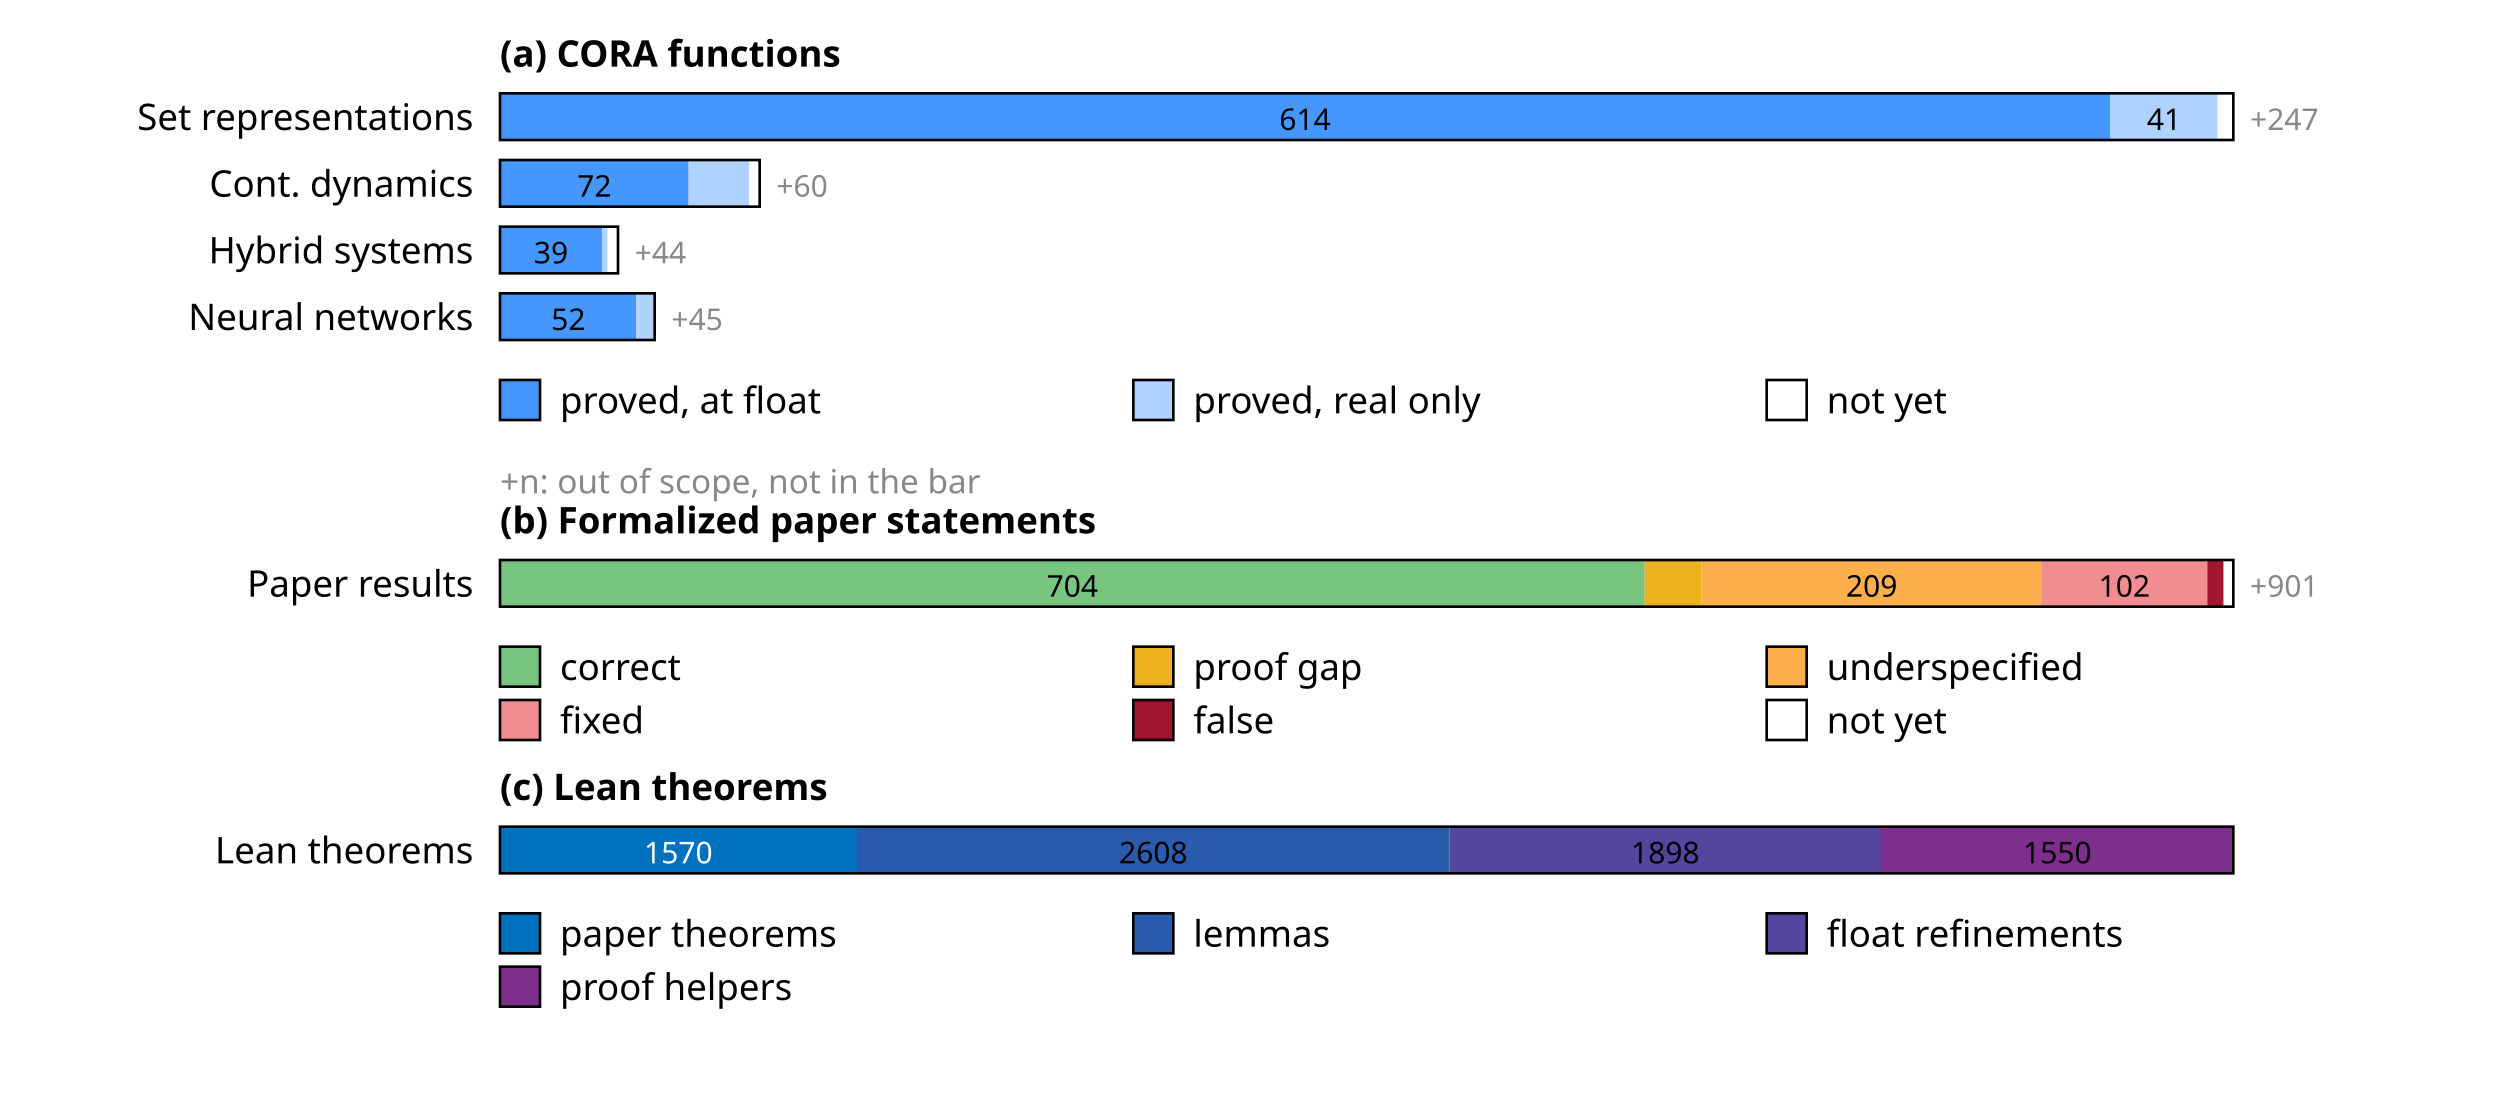
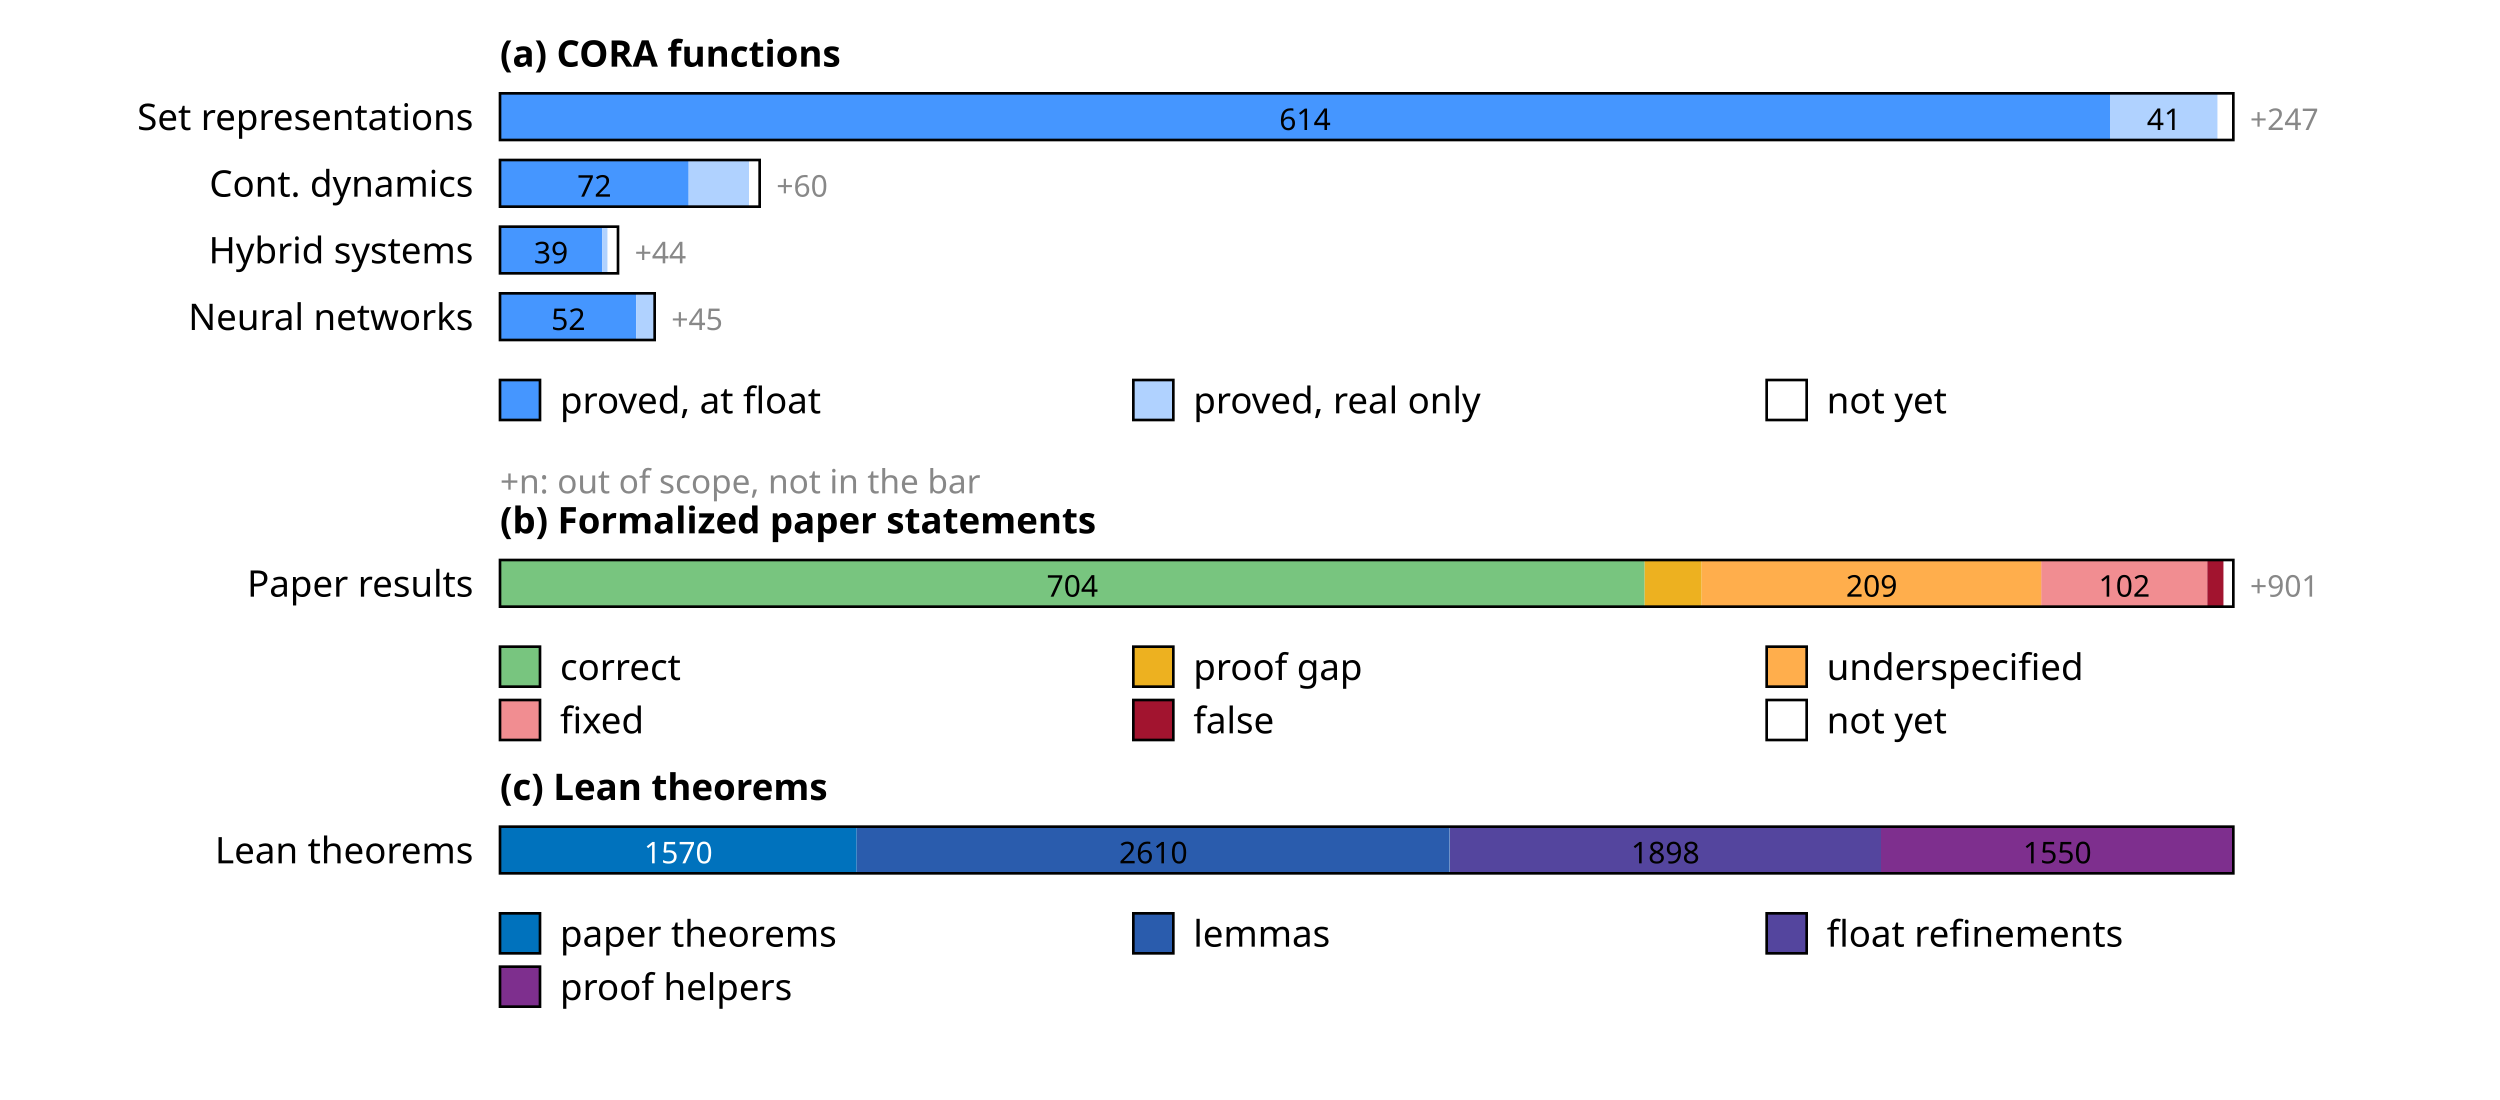
<svg xmlns="http://www.w3.org/2000/svg" width="750" height="330" font-family="sans-serif" font-size="11">
  <rect width="100%" height="100%" fill="white" />
  <text x="150" y="20" font-weight="bold">(a) CORA functions</text>
  <text x="142" y="39" text-anchor="end">Set representations</text>
  <rect x="150.0" y="28" width="483.0" height="14" fill="rgb(69,150,255)" />
  <text x="391.5" y="39" text-anchor="middle" font-size="9" fill="#000">614</text>
  <rect x="633.0" y="28" width="32.3" height="14" fill="rgb(176,210,255)" />
  <text x="649.2" y="39" text-anchor="middle" font-size="9" fill="#000">41</text>
  <rect x="665.3" y="28" width="4.7" height="14" fill="rgb(255,255,255)" />
  <rect x="150" y="28" width="520.0" height="14" fill="none" stroke="#000" stroke-width="0.8" />
  <text x="675.0" y="39" font-size="9" fill="#888">+247</text>
  <text x="142" y="59" text-anchor="end">Cont. dynamics</text>
  <rect x="150.0" y="48" width="56.6" height="14" fill="rgb(69,150,255)" />
  <text x="178.3" y="59" text-anchor="middle" font-size="9" fill="#000">72</text>
  <rect x="206.6" y="48" width="18.1" height="14" fill="rgb(176,210,255)" />
  <rect x="224.7" y="48" width="3.1" height="14" fill="rgb(255,255,255)" />
  <rect x="150" y="48" width="77.9" height="14" fill="none" stroke="#000" stroke-width="0.8" />
  <text x="232.9" y="59" font-size="9" fill="#888">+60</text>
  <text x="142" y="79" text-anchor="end">Hybrid systems</text>
  <rect x="150.0" y="68" width="30.7" height="14" fill="rgb(69,150,255)" />
  <text x="165.3" y="79" text-anchor="middle" font-size="9" fill="#000">39</text>
  <rect x="180.7" y="68" width="1.6" height="14" fill="rgb(176,210,255)" />
  <rect x="182.3" y="68" width="3.1" height="14" fill="rgb(255,255,255)" />
  <rect x="150" y="68" width="35.4" height="14" fill="none" stroke="#000" stroke-width="0.8" />
  <text x="190.4" y="79" font-size="9" fill="#888">+44</text>
  <text x="142" y="99" text-anchor="end">Neural networks</text>
  <rect x="150.0" y="88" width="40.9" height="14" fill="rgb(69,150,255)" />
  <text x="170.5" y="99" text-anchor="middle" font-size="9" fill="#000">52</text>
  <rect x="190.9" y="88" width="5.5" height="14" fill="rgb(176,210,255)" />
  <rect x="150" y="88" width="46.4" height="14" fill="none" stroke="#000" stroke-width="0.8" />
  <text x="201.4" y="99" font-size="9" fill="#888">+45</text>
  <rect x="150" y="114" width="12" height="12" fill="rgb(69,150,255)" stroke="#000" stroke-width="0.8" />
  <text x="168" y="124">proved, at float</text>
  <rect x="340" y="114" width="12" height="12" fill="rgb(176,210,255)" stroke="#000" stroke-width="0.8" />
  <text x="358" y="124">proved, real only</text>
  <rect x="530" y="114" width="12" height="12" fill="rgb(255,255,255)" stroke="#000" stroke-width="0.8" />
  <text x="548" y="124">not yet</text>
  <text x="150" y="148" font-size="10" fill="#888">+n: out of scope, not in the bar</text>
  <text x="150" y="160" font-weight="bold">(b) Formalized paper statements</text>
  <text x="142" y="179" text-anchor="end">Paper results</text>
  <rect x="150.0" y="168" width="343.4" height="14" fill="rgb(120,197,127)" />
  <text x="321.7" y="179" text-anchor="middle" font-size="9" fill="#000">704</text>
  <rect x="493.4" y="168" width="17.1" height="14" fill="rgb(237,177,32)" />
  <rect x="510.5" y="168" width="102.0" height="14" fill="rgb(255,174,76)" />
  <text x="561.5" y="179" text-anchor="middle" font-size="9" fill="#000">209</text>
  <rect x="612.4" y="168" width="49.8" height="14" fill="rgb(241,141,145)" />
  <text x="637.3" y="179" text-anchor="middle" font-size="9" fill="#000">102</text>
  <rect x="662.2" y="168" width="4.9" height="14" fill="rgb(162,20,47)" />
  <rect x="667.1" y="168" width="2.9" height="14" fill="rgb(255,255,255)" />
  <rect x="150" y="168" width="520.0" height="14" fill="none" stroke="#000" stroke-width="0.8" />
  <text x="675.0" y="179" font-size="9" fill="#888">+901</text>
  <rect x="150" y="194" width="12" height="12" fill="rgb(120,197,127)" stroke="#000" stroke-width="0.8" />
  <text x="168" y="204">correct</text>
  <rect x="340" y="194" width="12" height="12" fill="rgb(237,177,32)" stroke="#000" stroke-width="0.8" />
  <text x="358" y="204">proof gap</text>
  <rect x="530" y="194" width="12" height="12" fill="rgb(255,174,76)" stroke="#000" stroke-width="0.8" />
  <text x="548" y="204">underspecified</text>
  <rect x="150" y="210" width="12" height="12" fill="rgb(241,141,145)" stroke="#000" stroke-width="0.8" />
  <text x="168" y="220">fixed</text>
  <rect x="340" y="210" width="12" height="12" fill="rgb(162,20,47)" stroke="#000" stroke-width="0.8" />
  <text x="358" y="220">false</text>
  <rect x="530" y="210" width="12" height="12" fill="rgb(255,255,255)" stroke="#000" stroke-width="0.8" />
  <text x="548" y="220">not yet</text>
  <text x="150" y="240" font-weight="bold">(c) Lean theorems</text>
  <text x="142" y="259" text-anchor="end">Lean theorems</text>
-   <rect x="150.0" y="248" width="107.1" height="14" fill="rgb(0,114,189)" />
+   <rect x="150.0" y="248" width="107.0" height="14" fill="rgb(0,114,189)" />
  <text x="203.5" y="259" text-anchor="middle" font-size="9" fill="#fff">1570</text>
-   <rect x="257.1" y="248" width="177.8" height="14" fill="rgb(42,92,173)" />
-   <text x="346.0" y="259" text-anchor="middle" font-size="9" fill="#000">2608</text>
-   <rect x="434.9" y="248" width="129.4" height="14" fill="rgb(84,69,158)" />
+   <rect x="257.0" y="248" width="177.9" height="14" fill="rgb(42,92,173)" />
+   <text x="346.0" y="259" text-anchor="middle" font-size="9" fill="#000">2610</text>
+   <rect x="435.0" y="248" width="129.4" height="14" fill="rgb(84,69,158)" />
  <text x="499.6" y="259" text-anchor="middle" font-size="9" fill="#000">1898</text>
  <rect x="564.3" y="248" width="105.7" height="14" fill="rgb(126,47,142)" />
  <text x="617.2" y="259" text-anchor="middle" font-size="9" fill="#000">1550</text>
  <rect x="150" y="248" width="520.0" height="14" fill="none" stroke="#000" stroke-width="0.8" />
  <rect x="150" y="274" width="12" height="12" fill="rgb(0,114,189)" stroke="#000" stroke-width="0.8" />
  <text x="168" y="284">paper theorems</text>
  <rect x="340" y="274" width="12" height="12" fill="rgb(42,92,173)" stroke="#000" stroke-width="0.8" />
  <text x="358" y="284">lemmas</text>
  <rect x="530" y="274" width="12" height="12" fill="rgb(84,69,158)" stroke="#000" stroke-width="0.8" />
  <text x="548" y="284">float refinements</text>
  <rect x="150" y="290" width="12" height="12" fill="rgb(126,47,142)" stroke="#000" stroke-width="0.8" />
  <text x="168" y="300">proof helpers</text>
</svg>
